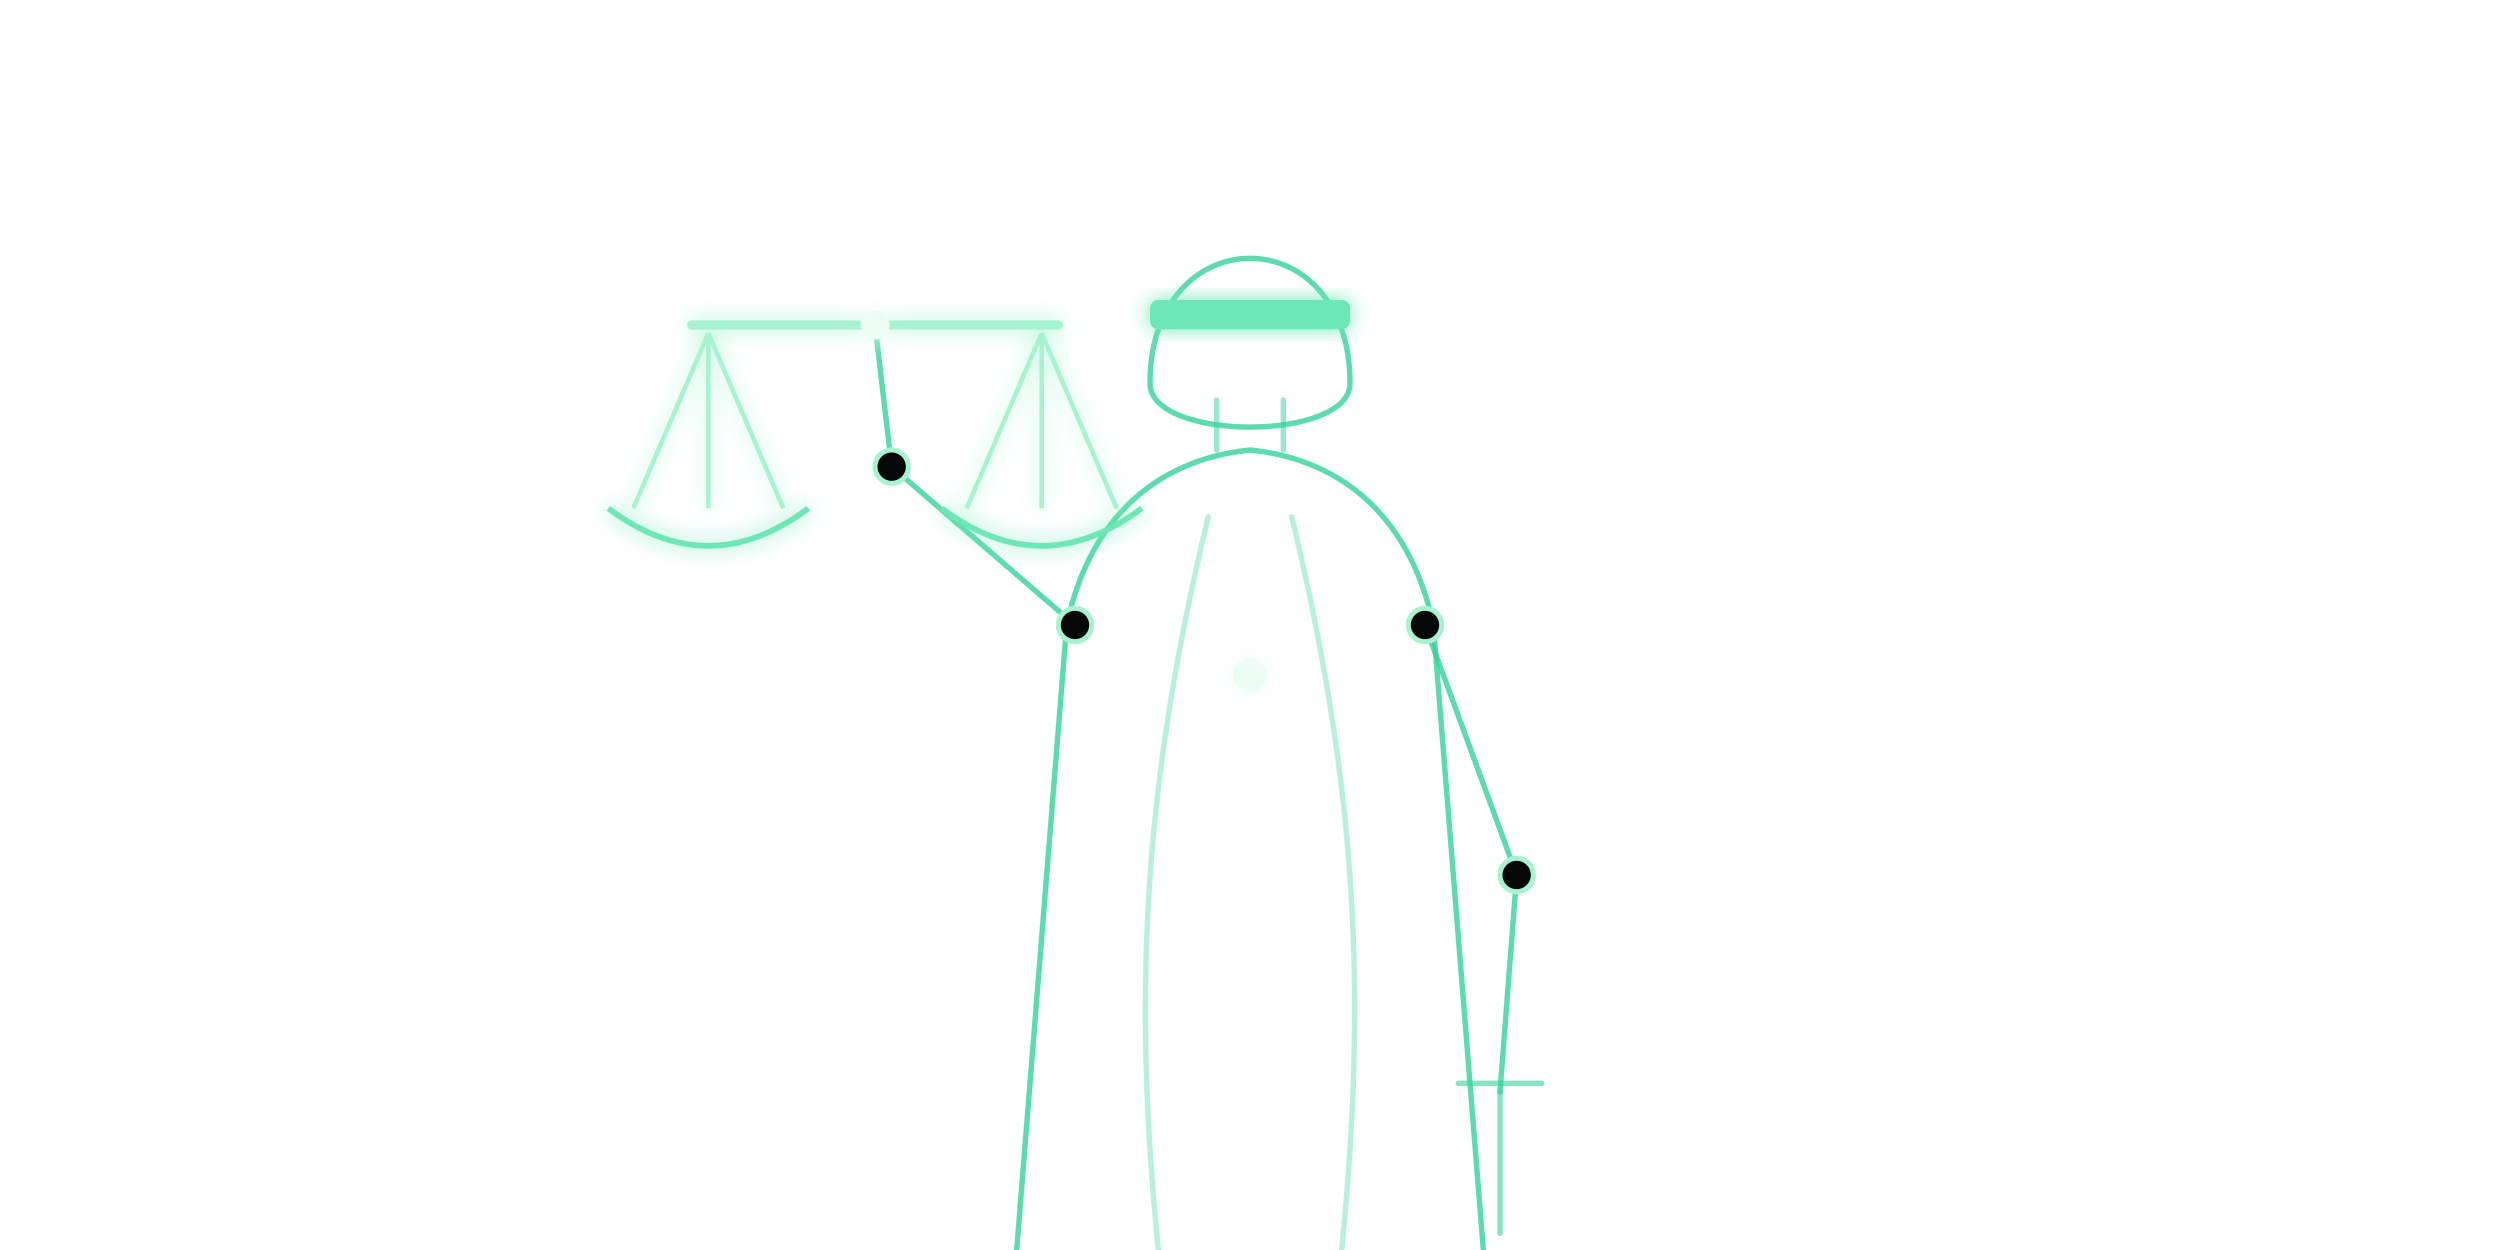
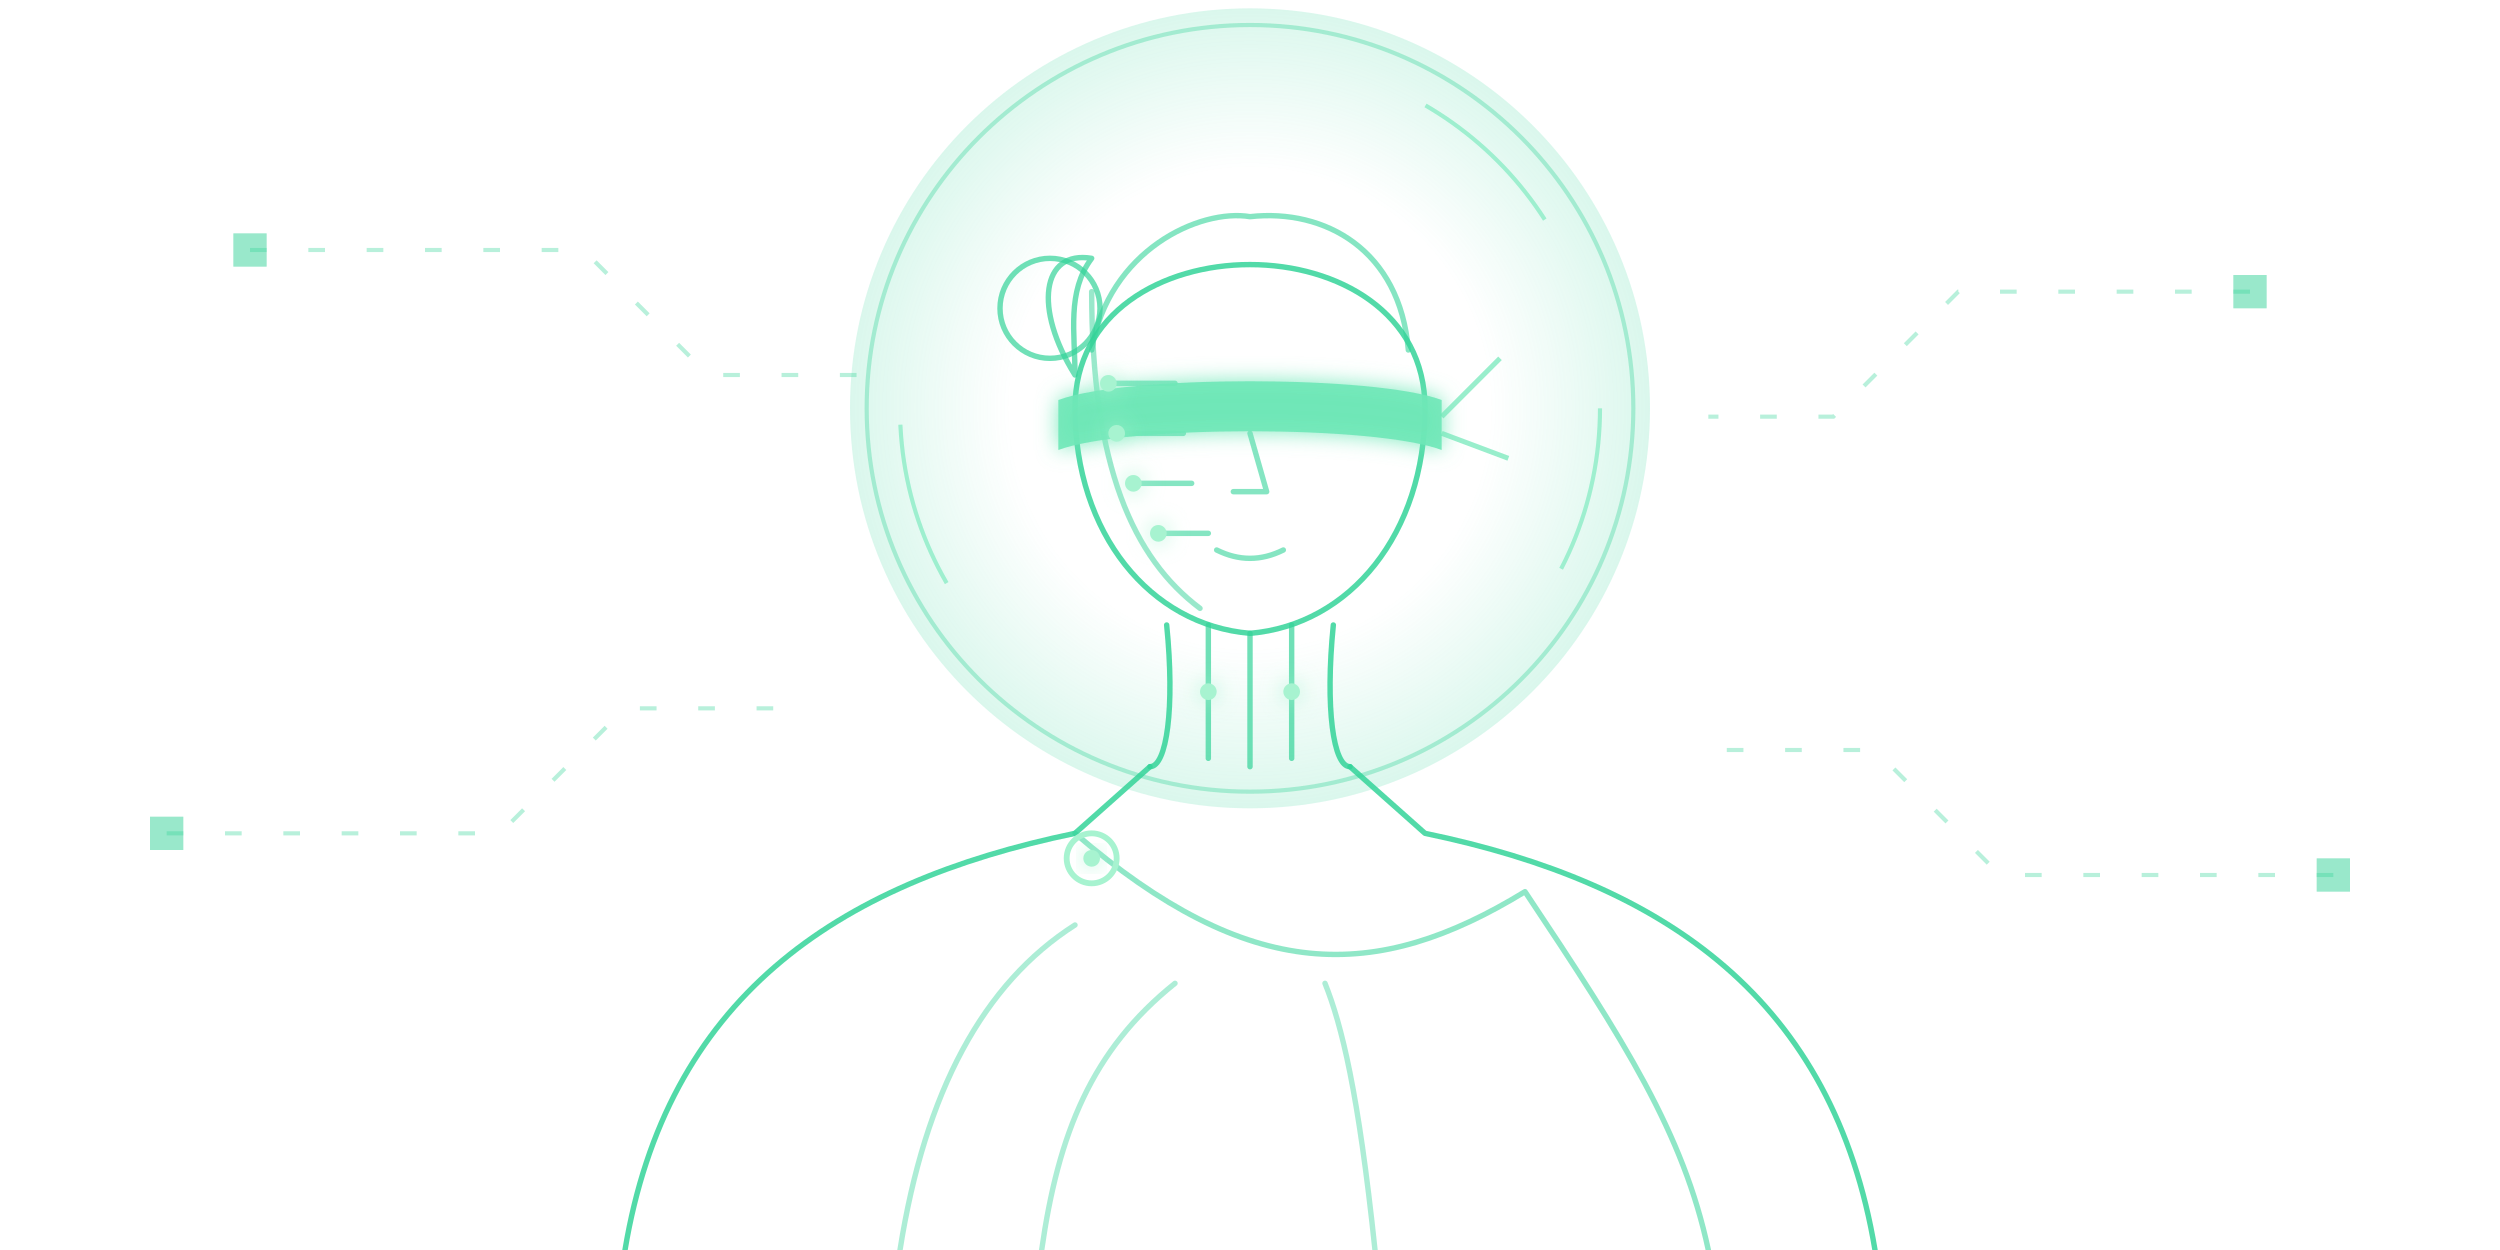
- <svg xmlns="http://www.w3.org/2000/svg" viewBox="0 0 600 300" width="600" height="300" role="img" aria-label="Robotyczna Temida z wagą">
+ <svg xmlns="http://www.w3.org/2000/svg" viewBox="0 0 600 300" width="600" height="300" role="img" aria-label="Popiersie Temidy z przepaską na oczach i cybernetyczną szyją, jak na okładce książki Algorytm w todze">
  <defs>
    <filter id="g" x="-40%" y="-40%" width="180%" height="180%">
      <feGaussianBlur stdDeviation="2.5" result="b" />
      <feMerge>
        <feMergeNode in="b" />
        <feMergeNode in="SourceGraphic" />
      </feMerge>
    </filter>
+     <radialGradient id="halo" cx=".5" cy=".5" r=".5">
+       <stop offset=".6" stop-color="#34d399" stop-opacity="0" />
+       <stop offset="1" stop-color="#34d399" stop-opacity=".18" />
+     </radialGradient>
    <style>
- @keyframes sway{0%,100%{transform:rotate(-4deg)}50%{transform:rotate(4deg)}}
- @keyframes pan{0%,100%{transform:translateY(-5px)}50%{transform:translateY(5px)}}
- @keyframes panr{0%,100%{transform:translateY(5px)}50%{transform:translateY(-5px)}}
- @keyframes visor{0%,100%{opacity:.55}50%{opacity:1}}
- .beam{transform-origin:210px 78px;animation:sway 6s ease-in-out infinite}
- .panL{animation:pan 6s ease-in-out infinite}.panR{animation:panr 6s ease-in-out infinite}
- .visor{animation:visor 2.6s ease-in-out infinite}
+ @keyframes spin{to{transform:rotate(360deg)}}
+ @keyframes pulse{0%,100%{opacity:.35}50%{opacity:1}}
+ @keyframes flow{to{stroke-dashoffset:-120}}
+ @keyframes shimmer{0%,100%{opacity:.5}50%{opacity:.95}}
+ .ring{transform-origin:300px 98px;animation:spin 40s linear infinite}
+ .cir{animation:pulse 3s ease-in-out infinite}
+ .cir:nth-child(2n){animation-delay:-1.3s}
+ .tr{stroke-dasharray:4 10;animation:flow 8s linear infinite}
+ .band{animation:shimmer 4s ease-in-out infinite}
@media (prefers-reduced-motion:reduce){*{animation:none!important}}
</style>
  </defs>
-   <g fill="none" stroke="#34d399" stroke-width="1.3" stroke-linecap="round" stroke-linejoin="round" stroke-opacity=".8">
-     <path d="M244 300 L256 150 C262 122 280 110 300 108 C320 110 338 122 344 150 L356 300" />
-     <path d="M278 300 C272 240 274 190 290 124 M322 300 C328 240 326 190 310 124" stroke-opacity=".35" />
-     <path d="M276 92 C276 52 324 52 324 92 C324 106 276 106 276 92 Z" />
-     <path d="M292 96 V108 M308 96 V108" stroke-opacity=".5" />
-     <path d="M258 150 L214 112 L210 78" />
-     <path d="M342 150 L364 210 L360 262" />
-     <path d="M360 262 V296 M350 260 H370" stroke-opacity=".6" />
+   <circle cx="300" cy="98" r="96" fill="url(#halo)" />
+   <circle cx="300" cy="98" r="92" fill="none" stroke="#34d399" stroke-opacity=".35" stroke-width="1" />
+   <circle class="ring" cx="300" cy="98" r="84" fill="none" stroke="#6ee7b7" stroke-opacity=".6" stroke-width="1" stroke-dasharray="40 180" />
+   <g class="tr" fill="none" stroke="#34d399" stroke-opacity=".35" stroke-width="1">
+     <path d="M60 60 H140 L170 90 H210" />
+     <path d="M40 200 H120 L150 170 H190" />
+     <path d="M540 70 H470 L440 100 H410" />
+     <path d="M560 210 H480 L450 180 H410" />
  </g>
-   <g fill="#050807" stroke="#a7f3d0" stroke-width="1.2">
-     <circle cx="214" cy="112" r="4" />
-     <circle cx="258" cy="150" r="4" />
-     <circle cx="364" cy="210" r="4" />
-     <circle cx="342" cy="150" r="4" />
+   <g fill="#34d399" fill-opacity=".5">
+     <rect x="56" y="56" width="8" height="8" />
+     <rect x="36" y="196" width="8" height="8" />
+     <rect x="536" y="66" width="8" height="8" />
+     <rect x="556" y="206" width="8" height="8" />
  </g>
-   <rect class="visor" x="276" y="72" width="48" height="7" rx="2" fill="#6ee7b7" filter="url(#g)" />
-   <circle cx="300" cy="162" r="4" fill="#ecfdf5" filter="url(#g)" />
-   <g class="beam" filter="url(#g)">
-     <path d="M166 78 H254" stroke="#a7f3d0" stroke-width="2.2" stroke-linecap="round" />
-     <circle cx="210" cy="78" r="3.5" fill="#ecfdf5" />
-     <g class="panL" fill="none" stroke="#a7f3d0" stroke-width="1.1">
-       <path d="M170 80 V122 M170 80 L152 122 M170 80 L188 122" />
-       <path d="M146 122 Q170 140 194 122" stroke="#6ee7b7" stroke-width="1.4" />
-     </g>
-     <g class="panR" fill="none" stroke="#a7f3d0" stroke-width="1.1">
-       <path d="M250 80 V122 M250 80 L232 122 M250 80 L268 122" />
-       <path d="M226 122 Q250 140 274 122" stroke="#6ee7b7" stroke-width="1.4" />
-     </g>
+   <g fill="none" stroke="#34d399" stroke-width="1.3" stroke-linecap="round" stroke-linejoin="round" stroke-opacity=".85">
+     <path d="M150 300 C160 240 200 212 258 200 L276 184 M324 184 L342 200 C400 212 440 240 450 300" />
+     <path d="M258 200 C300 236 330 236 366 214 C390 250 404 272 410 300" stroke-opacity=".55" />
+     <path d="M216 300 C222 262 236 236 258 222 M250 300 C254 272 262 252 282 236 M330 300 C326 262 322 246 318 236" stroke-opacity=".4" />
+     <path d="M280 150 C282 170 280 184 276 184 M320 150 C318 170 320 184 324 184" />
+     <path d="M290 150 V182 M300 152 V184 M310 150 V182" stroke-opacity=".7" />
+     <path d="M258 98 C258 52 342 52 342 98 C342 128 324 150 300 152 C276 150 258 128 258 98 Z" />
+     <path d="M262 84 C266 60 288 50 300 52 C318 50 336 60 338 84" stroke-opacity=".6" />
+     <path d="M258 90 C248 74 250 60 262 62 C256 70 258 80 258 90 Z" stroke-opacity=".7" />
+     <circle cx="252" cy="74" r="12" stroke-opacity=".7" />
+     <path d="M262 70 C262 112 272 134 288 146" stroke-opacity=".5" />
+     <path d="M266 92 H282 M268 104 H284 M272 116 H286 M278 128 H290" stroke-opacity=".6" />
+     <path d="M300 104 L304 118 H296" stroke-opacity=".6" />
+     <path d="M292 132 Q300 136 308 132" stroke-opacity=".6" />
  </g>
+   <path class="band" d="M254 96 C270 90 330 90 346 96 L346 108 C330 102 270 102 254 108 Z" fill="#6ee7b7" fill-opacity=".9" filter="url(#g)" />
+   <path d="M346 100 L360 86 M346 104 L362 110" stroke="#6ee7b7" stroke-width="1.2" stroke-opacity=".7" fill="none" />
+   <g fill="#a7f3d0" filter="url(#g)">
+     <circle class="cir" cx="266" cy="92" r="2" />
+     <circle class="cir" cx="268" cy="104" r="2" />
+     <circle class="cir" cx="272" cy="116" r="2" />
+     <circle class="cir" cx="278" cy="128" r="2" />
+     <circle class="cir" cx="290" cy="166" r="2" />
+     <circle class="cir" cx="310" cy="166" r="2" />
+   </g>
+   <circle cx="262" cy="206" r="6" fill="none" stroke="#a7f3d0" stroke-width="1.4" />
+   <circle cx="262" cy="206" r="2" fill="#a7f3d0" filter="url(#g)" />
</svg>
